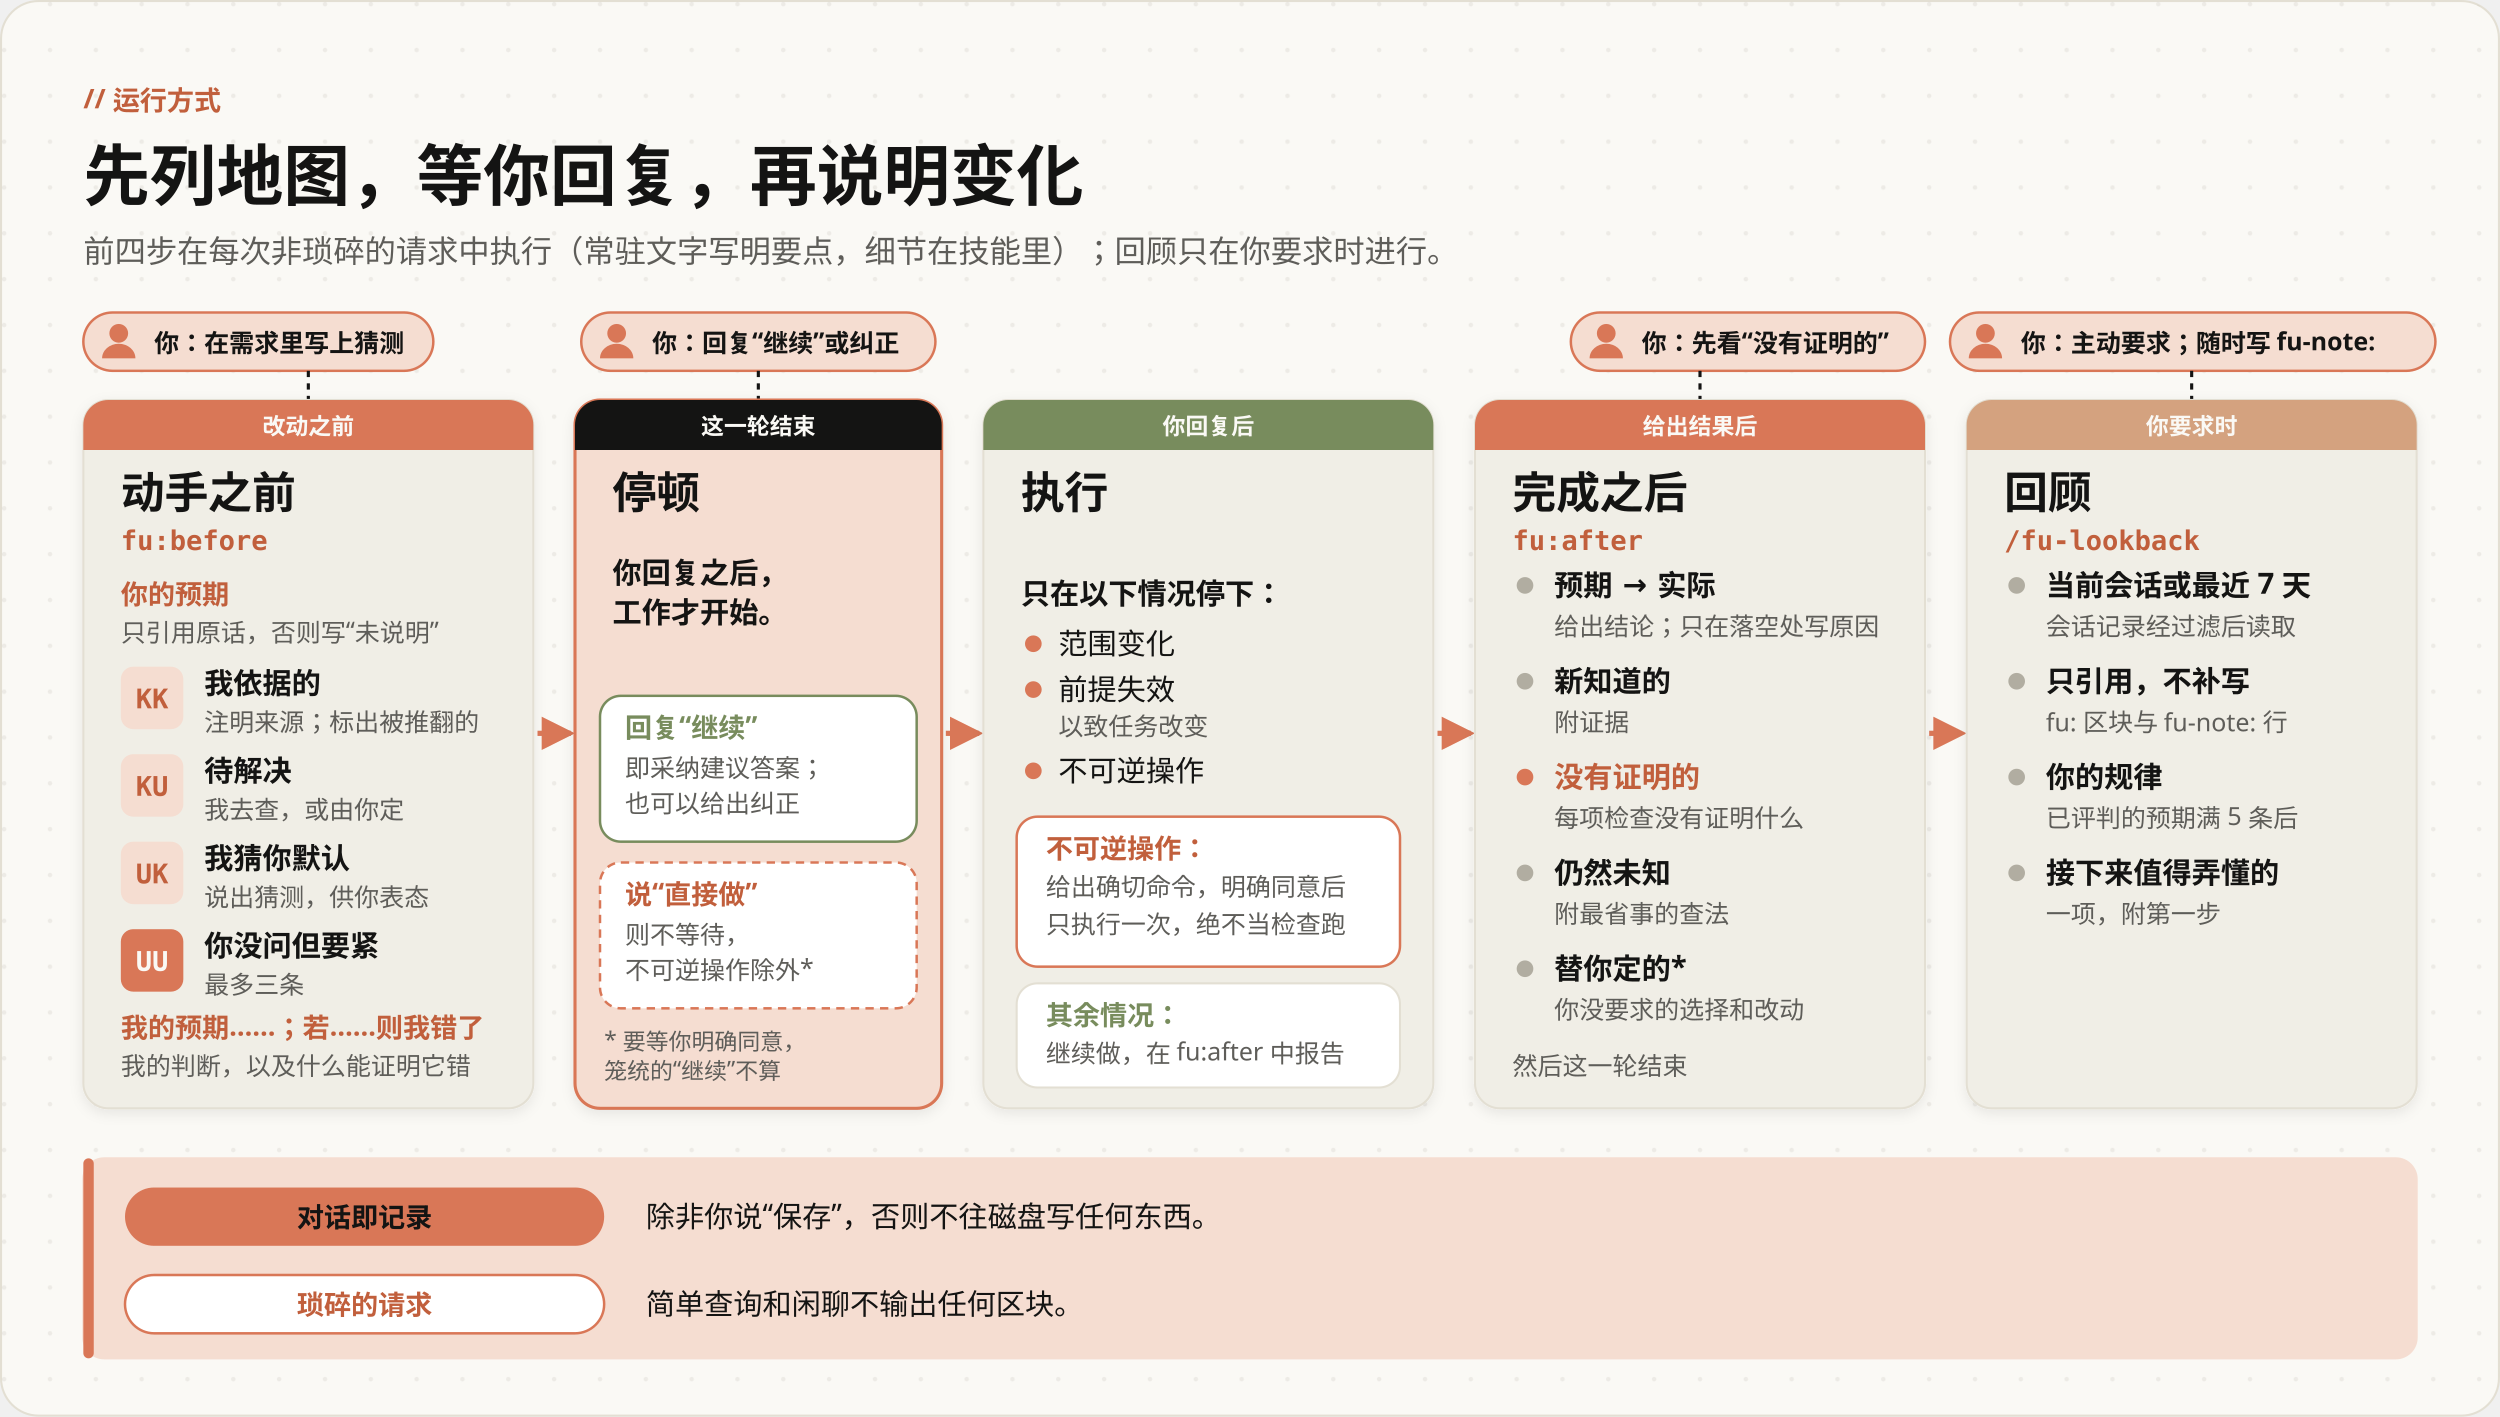
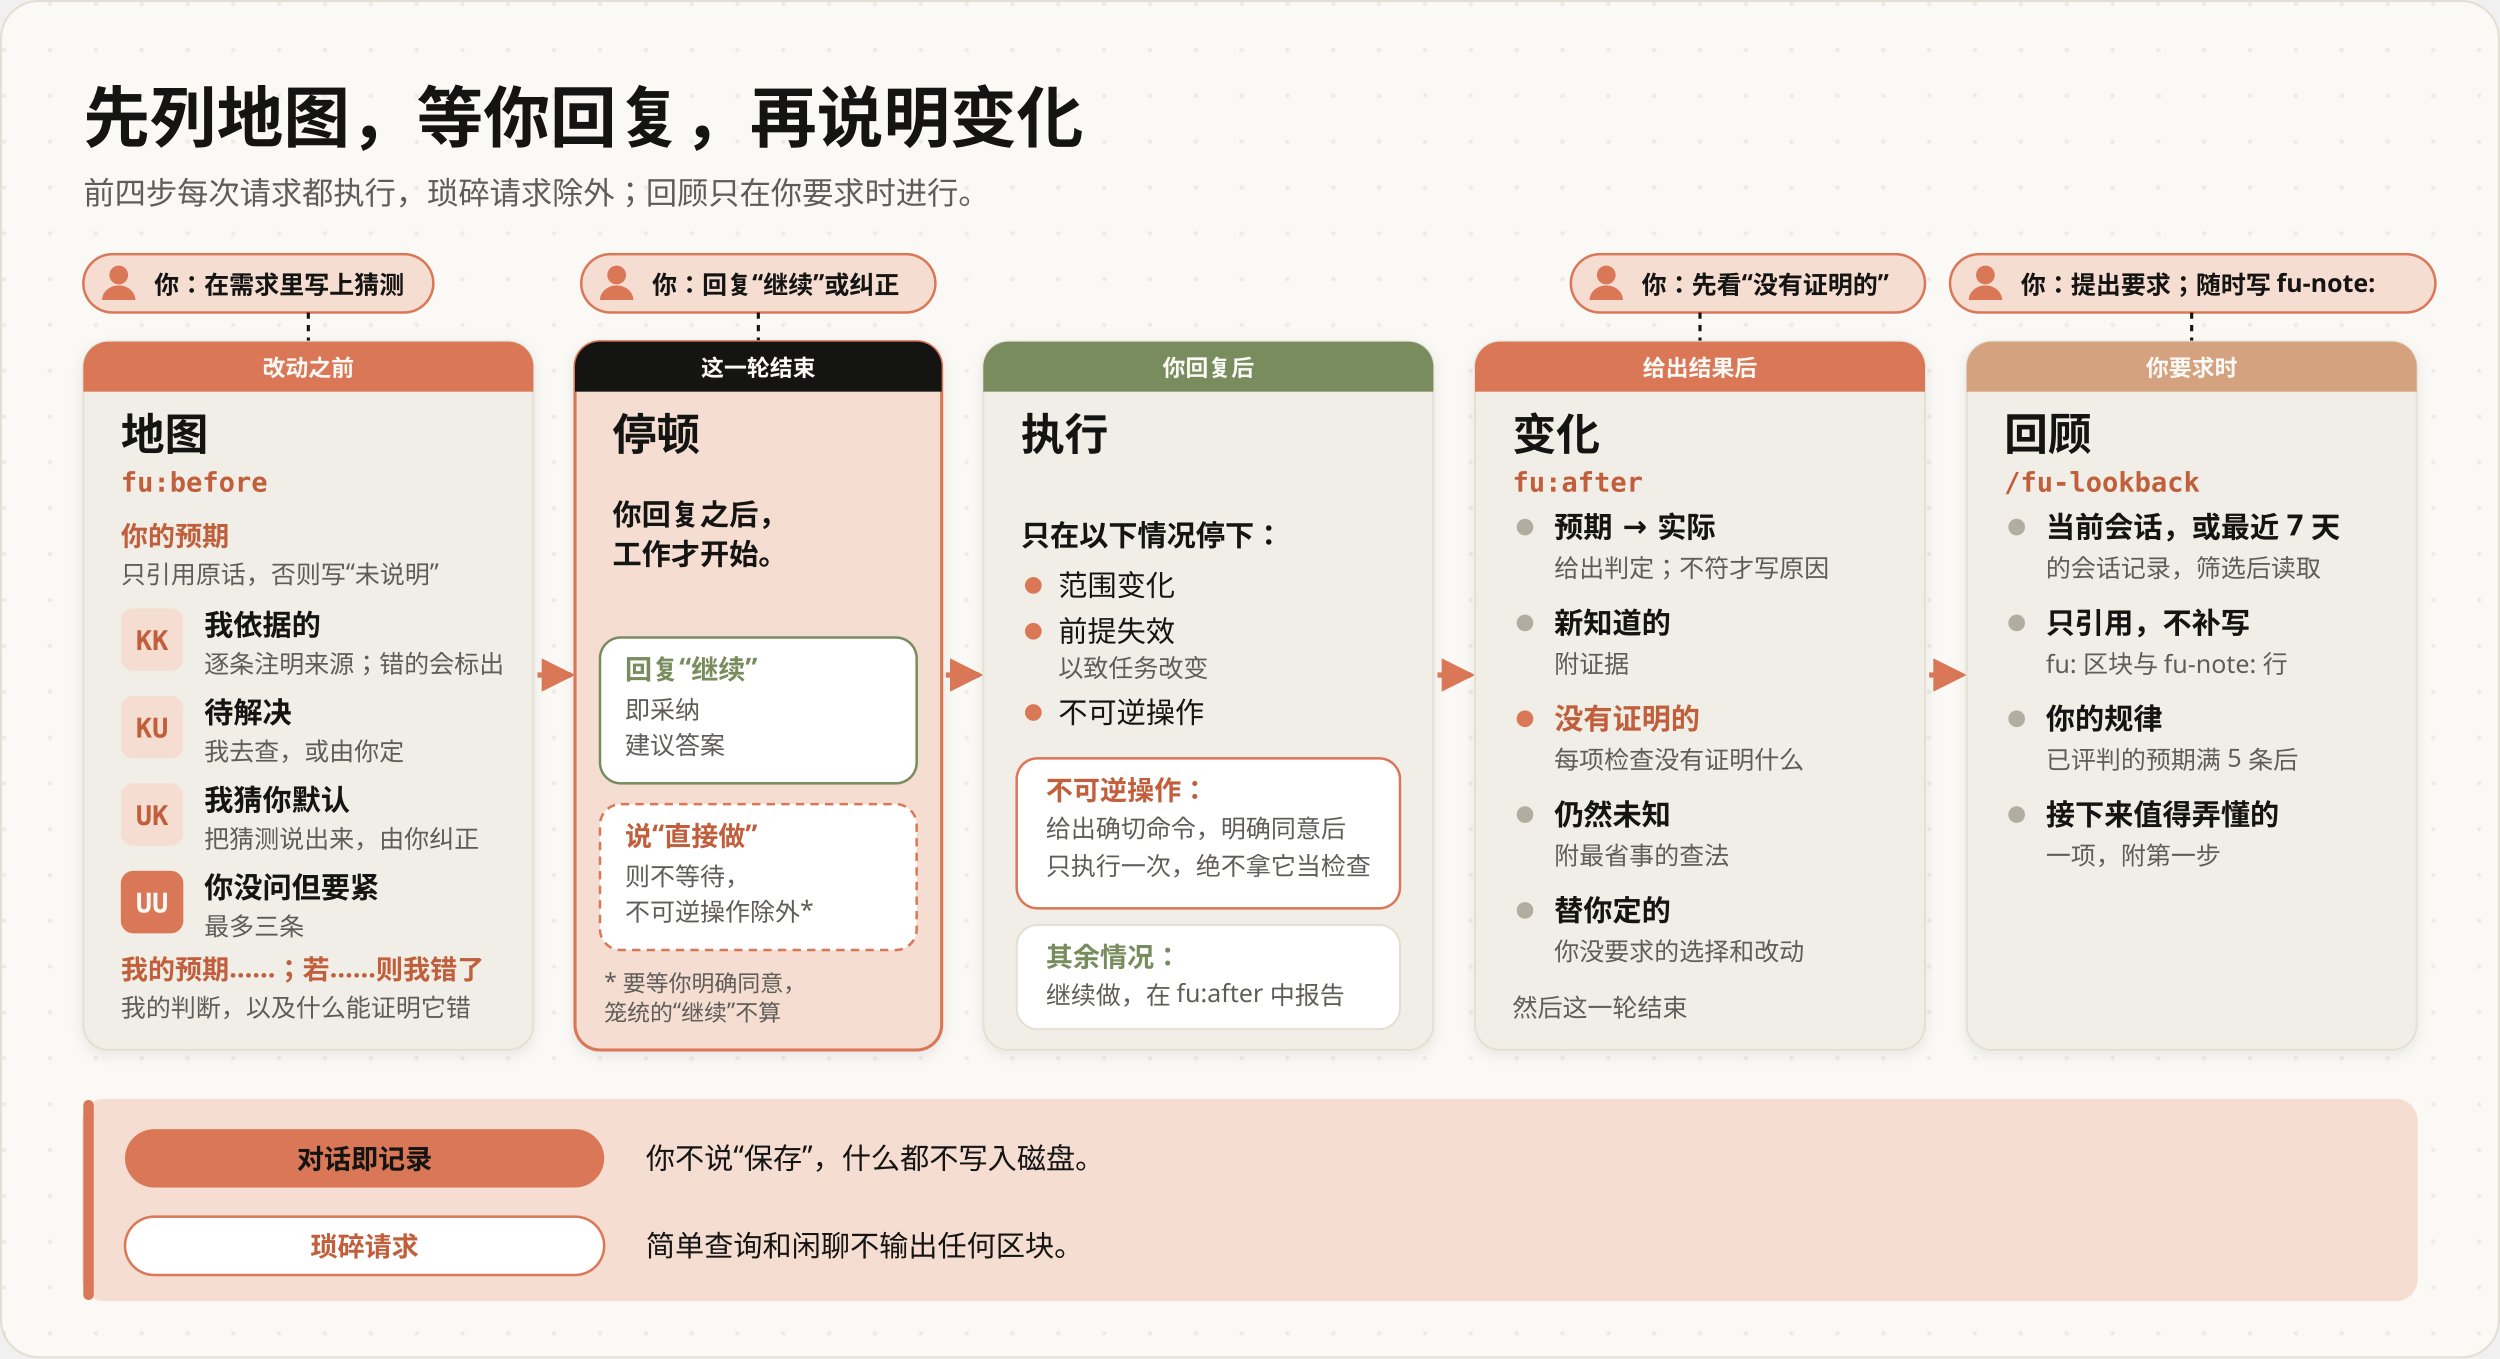
- <svg xmlns="http://www.w3.org/2000/svg" width="1200" height="680" viewBox="0 0 1200 680" role="img" aria-labelledby="t d">
+ <svg xmlns="http://www.w3.org/2000/svg" width="1200" height="652" viewBox="0 0 1200 652" role="img" aria-labelledby="t d">
  <defs>
    <marker id="ah" viewBox="0 0 10 10" refX="8" refY="5" markerWidth="8" markerHeight="8" orient="auto-start-reverse">
      <path d="M1 1L9 5L1 9z" fill="#D97757" />
    </marker>
    <marker id="ahc" viewBox="0 0 10 10" refX="8" refY="5" markerWidth="7" markerHeight="7" orient="auto-start-reverse">
      <path d="M1 1L9 5L1 9z" fill="#B1ADA1" />
    </marker>
    <marker id="ahg" viewBox="0 0 10 10" refX="8" refY="5" markerWidth="8" markerHeight="8" orient="auto-start-reverse">
      <path d="M1 1L9 5L1 9z" fill="#788C5D" />
    </marker>
    <filter id="sh" x="-5%" y="-5%" width="110%" height="120%">
      <feDropShadow dx="0" dy="2" stdDeviation="3" flood-color="#141413" flood-opacity="0.08" />
    </filter>
    <pattern id="dots" width="22" height="22" patternUnits="userSpaceOnUse">
      <circle cx="2" cy="2" r="1.1" fill="#B1ADA1" opacity="0.35" />
    </pattern>
    <linearGradient id="spec" x1="0" x2="1">
      <stop offset="0" stop-color="#788C5D" />
      <stop offset="0.5" stop-color="#D4A27F" />
      <stop offset="1" stop-color="#B5442E" />
    </linearGradient>
  </defs>
-   <rect x="0.5" y="0.5" width="1199" height="679" rx="18" fill="#FAF9F5" stroke="#E3DFD3" />
-   <rect x="0.5" y="0.5" width="1199" height="679" rx="18" fill="url(#dots)" opacity="0.5" />
-   <text x="40" y="52" font-family="Noto Sans SC, 'PingFang SC', 'Microsoft YaHei', sans-serif" font-size="13" fill="#C15F3C" font-weight="700">// 运行方式</text>
-   <text x="40" y="96" font-family="Noto Sans SC, 'PingFang SC', 'Microsoft YaHei', sans-serif" font-size="32" fill="#141413" font-weight="700">先列地图，等你回复，再说明变化</text>
-   <text x="40" y="126" font-family="Noto Sans SC, 'PingFang SC', 'Microsoft YaHei', sans-serif" font-size="15" fill="#5E5D59">前四步在每次非琐碎的请求中执行（常驻文字写明要点，细节在技能里）；回顾只在你要求时进行。</text>
-   <rect x="40" y="150" width="168" height="28" rx="14" fill="#F5DDD1" stroke="#D97757" stroke-width="1.2" />
-   <circle cx="57" cy="160" r="4.5" fill="#D97757" />
-   <path d="M49 172a8 7 0 0 1 16 0z" fill="#D97757" />
-   <text x="74" y="169" font-family="Noto Sans SC, 'PingFang SC', 'Microsoft YaHei', sans-serif" font-size="12" fill="#141413" font-weight="700">你：在需求里写上猜测</text>
-   <path d="M148.0 178L148.0 192" stroke="#141413" stroke-width="1.5" fill="none" stroke-dasharray="3 3" />
-   <rect x="279" y="150" width="170" height="28" rx="14" fill="#F5DDD1" stroke="#D97757" stroke-width="1.2" />
-   <circle cx="296" cy="160" r="4.5" fill="#D97757" />
-   <path d="M288 172a8 7 0 0 1 16 0z" fill="#D97757" />
-   <text x="313" y="169" font-family="Noto Sans SC, 'PingFang SC', 'Microsoft YaHei', sans-serif" font-size="12" fill="#141413" font-weight="700">你：回复“继续”或纠正</text>
-   <path d="M364.0 178L364.0 192" stroke="#141413" stroke-width="1.5" fill="none" stroke-dasharray="3 3" />
-   <rect x="754" y="150" width="170" height="28" rx="14" fill="#F5DDD1" stroke="#D97757" stroke-width="1.2" />
-   <circle cx="771" cy="160" r="4.5" fill="#D97757" />
-   <path d="M763 172a8 7 0 0 1 16 0z" fill="#D97757" />
-   <text x="788" y="169" font-family="Noto Sans SC, 'PingFang SC', 'Microsoft YaHei', sans-serif" font-size="12" fill="#141413" font-weight="700">你：先看“没有证明的”</text>
-   <path d="M816.0 178L816.0 192" stroke="#141413" stroke-width="1.5" fill="none" stroke-dasharray="3 3" />
-   <rect x="936" y="150" width="233" height="28" rx="14" fill="#F5DDD1" stroke="#D97757" stroke-width="1.2" />
-   <circle cx="953" cy="160" r="4.5" fill="#D97757" />
-   <path d="M945 172a8 7 0 0 1 16 0z" fill="#D97757" />
-   <text x="970" y="169" font-family="Noto Sans SC, 'PingFang SC', 'Microsoft YaHei', sans-serif" font-size="12" fill="#141413" font-weight="700">你：主动要求；随时写 fu-note:</text>
-   <path d="M1052.0 178L1052.0 192" stroke="#141413" stroke-width="1.5" fill="none" stroke-dasharray="3 3" />
-   <rect x="40" y="192" width="216" height="340" rx="12" fill="#F0EEE6" stroke="#E3DFD3" stroke-width="1" filter="url(#sh)" />
-   <path d="M40 204a12 12 0 0 1 12 -12h192a12 12 0 0 1 12 12v12H40z" fill="#D97757" />
-   <text x="148.0" y="208.5" font-family="Noto Sans SC, 'PingFang SC', 'Microsoft YaHei', sans-serif" font-size="11" fill="#FAF9F5" font-weight="700" text-anchor="middle">改动之前</text>
-   <text x="58" y="244" font-family="Noto Sans SC, 'PingFang SC', 'Microsoft YaHei', sans-serif" font-size="21" fill="#141413" font-weight="700">动手之前</text>
-   <text x="58" y="264" font-family="ui-monospace, SFMono-Regular, Menlo, Consolas, monospace" font-size="13" fill="#C15F3C" font-weight="700">fu:before</text>
-   <path d="M258 352L274 352" stroke="#D97757" stroke-width="2.5" fill="none" marker-end="url(#ah)" />
-   <rect x="276" y="192" width="176" height="340" rx="12" fill="#F5DDD1" stroke="#D97757" stroke-width="1.5" filter="url(#sh)" />
-   <path d="M276 204a12 12 0 0 1 12 -12h152a12 12 0 0 1 12 12v12H276z" fill="#141413" />
-   <text x="364.0" y="208.5" font-family="Noto Sans SC, 'PingFang SC', 'Microsoft YaHei', sans-serif" font-size="11" fill="#FAF9F5" font-weight="700" text-anchor="middle">这一轮结束</text>
-   <text x="294" y="244" font-family="Noto Sans SC, 'PingFang SC', 'Microsoft YaHei', sans-serif" font-size="21" fill="#141413" font-weight="700">停顿</text>
-   <path d="M454 352L470 352" stroke="#D97757" stroke-width="2.5" fill="none" marker-end="url(#ah)" />
-   <rect x="472" y="192" width="216" height="340" rx="12" fill="#F0EEE6" stroke="#E3DFD3" stroke-width="1" filter="url(#sh)" />
-   <path d="M472 204a12 12 0 0 1 12 -12h192a12 12 0 0 1 12 12v12H472z" fill="#788C5D" />
-   <text x="580.0" y="208.5" font-family="Noto Sans SC, 'PingFang SC', 'Microsoft YaHei', sans-serif" font-size="11" fill="#FAF9F5" font-weight="700" text-anchor="middle">你回复后</text>
-   <text x="490" y="244" font-family="Noto Sans SC, 'PingFang SC', 'Microsoft YaHei', sans-serif" font-size="21" fill="#141413" font-weight="700">执行</text>
-   <path d="M690 352L706 352" stroke="#D97757" stroke-width="2.5" fill="none" marker-end="url(#ah)" />
-   <rect x="708" y="192" width="216" height="340" rx="12" fill="#F0EEE6" stroke="#E3DFD3" stroke-width="1" filter="url(#sh)" />
-   <path d="M708 204a12 12 0 0 1 12 -12h192a12 12 0 0 1 12 12v12H708z" fill="#D97757" />
-   <text x="816.0" y="208.5" font-family="Noto Sans SC, 'PingFang SC', 'Microsoft YaHei', sans-serif" font-size="11" fill="#FAF9F5" font-weight="700" text-anchor="middle">给出结果后</text>
-   <text x="726" y="244" font-family="Noto Sans SC, 'PingFang SC', 'Microsoft YaHei', sans-serif" font-size="21" fill="#141413" font-weight="700">完成之后</text>
-   <text x="726" y="264" font-family="ui-monospace, SFMono-Regular, Menlo, Consolas, monospace" font-size="13" fill="#C15F3C" font-weight="700">fu:after</text>
-   <path d="M926 352L942 352" stroke="#D97757" stroke-width="2.5" fill="none" marker-end="url(#ah)" stroke-dasharray="4 4" />
-   <rect x="944" y="192" width="216" height="340" rx="12" fill="#F0EEE6" stroke="#E3DFD3" stroke-width="1" filter="url(#sh)" />
-   <path d="M944 204a12 12 0 0 1 12 -12h192a12 12 0 0 1 12 12v12H944z" fill="#D4A27F" />
-   <text x="1052.0" y="208.5" font-family="Noto Sans SC, 'PingFang SC', 'Microsoft YaHei', sans-serif" font-size="11" fill="#FAF9F5" font-weight="700" text-anchor="middle">你要求时</text>
-   <text x="962" y="244" font-family="Noto Sans SC, 'PingFang SC', 'Microsoft YaHei', sans-serif" font-size="21" fill="#141413" font-weight="700">回顾</text>
-   <text x="962" y="264" font-family="ui-monospace, SFMono-Regular, Menlo, Consolas, monospace" font-size="13" fill="#C15F3C" font-weight="700">/fu-lookback</text>
-   <text x="58" y="290" font-family="Noto Sans SC, 'PingFang SC', 'Microsoft YaHei', sans-serif" font-size="13" fill="#C15F3C" font-weight="700">你的预期</text>
-   <text x="58" y="308" font-family="Noto Sans SC, 'PingFang SC', 'Microsoft YaHei', sans-serif" font-size="12" fill="#5E5D59">只引用原话，否则写“未说明”</text>
-   <rect x="58" y="320" width="30" height="30" rx="6" fill="#F5DDD1" />
-   <text x="73.0" y="340.0" font-family="ui-monospace, SFMono-Regular, Menlo, Consolas, monospace" font-size="13" fill="#C15F3C" font-weight="700" text-anchor="middle">KK</text>
-   <text x="98" y="333" font-family="Noto Sans SC, 'PingFang SC', 'Microsoft YaHei', sans-serif" font-size="14" fill="#141413" font-weight="600">我依据的</text>
-   <text x="98" y="351" font-family="Noto Sans SC, 'PingFang SC', 'Microsoft YaHei', sans-serif" font-size="12" fill="#5E5D59">注明来源；标出被推翻的</text>
-   <rect x="58" y="362" width="30" height="30" rx="6" fill="#F5DDD1" />
-   <text x="73.0" y="382.0" font-family="ui-monospace, SFMono-Regular, Menlo, Consolas, monospace" font-size="13" fill="#C15F3C" font-weight="700" text-anchor="middle">KU</text>
-   <text x="98" y="375" font-family="Noto Sans SC, 'PingFang SC', 'Microsoft YaHei', sans-serif" font-size="14" fill="#141413" font-weight="600">待解决</text>
-   <text x="98" y="393" font-family="Noto Sans SC, 'PingFang SC', 'Microsoft YaHei', sans-serif" font-size="12" fill="#5E5D59">我去查，或由你定</text>
-   <rect x="58" y="404" width="30" height="30" rx="6" fill="#F5DDD1" />
-   <text x="73.0" y="424.0" font-family="ui-monospace, SFMono-Regular, Menlo, Consolas, monospace" font-size="13" fill="#C15F3C" font-weight="700" text-anchor="middle">UK</text>
-   <text x="98" y="417" font-family="Noto Sans SC, 'PingFang SC', 'Microsoft YaHei', sans-serif" font-size="14" fill="#141413" font-weight="600">我猜你默认</text>
-   <text x="98" y="435" font-family="Noto Sans SC, 'PingFang SC', 'Microsoft YaHei', sans-serif" font-size="12" fill="#5E5D59">说出猜测，供你表态</text>
-   <rect x="58" y="446" width="30" height="30" rx="6" fill="#D97757" />
-   <text x="73.0" y="466.0" font-family="ui-monospace, SFMono-Regular, Menlo, Consolas, monospace" font-size="13" fill="#FAF9F5" font-weight="700" text-anchor="middle">UU</text>
-   <text x="98" y="459" font-family="Noto Sans SC, 'PingFang SC', 'Microsoft YaHei', sans-serif" font-size="14" fill="#141413" font-weight="600">你没问但要紧</text>
-   <text x="98" y="477" font-family="Noto Sans SC, 'PingFang SC', 'Microsoft YaHei', sans-serif" font-size="12" fill="#5E5D59">最多三条</text>
-   <text x="58" y="498" font-family="Noto Sans SC, 'PingFang SC', 'Microsoft YaHei', sans-serif" font-size="13" fill="#C15F3C" font-weight="700">我的预期……；若……则我错了</text>
-   <text x="58" y="516" font-family="Noto Sans SC, 'PingFang SC', 'Microsoft YaHei', sans-serif" font-size="12" fill="#5E5D59">我的判断，以及什么能证明它错</text>
-   <text x="294" y="280" font-family="Noto Sans SC, 'PingFang SC', 'Microsoft YaHei', sans-serif" font-size="14" fill="#141413" font-weight="600">你回复之后，</text>
-   <text x="294" y="299" font-family="Noto Sans SC, 'PingFang SC', 'Microsoft YaHei', sans-serif" font-size="14" fill="#141413" font-weight="600">工作才开始。</text>
-   <rect x="288" y="334" width="152" height="70" rx="10" fill="#FFFFFF" stroke="#788C5D" stroke-width="1.2" />
-   <text x="300" y="354" font-family="Noto Sans SC, 'PingFang SC', 'Microsoft YaHei', sans-serif" font-size="13" fill="#788C5D" font-weight="700">回复“继续”</text>
-   <text x="300" y="373" font-family="Noto Sans SC, 'PingFang SC', 'Microsoft YaHei', sans-serif" font-size="12" fill="#5E5D59">即采纳建议答案；</text>
-   <text x="300" y="390" font-family="Noto Sans SC, 'PingFang SC', 'Microsoft YaHei', sans-serif" font-size="12" fill="#5E5D59">也可以给出纠正</text>
-   <rect x="288" y="414" width="152" height="70" rx="10" fill="#FFFFFF" stroke="#D97757" stroke-width="1.2" stroke-dasharray="4 3" />
-   <text x="300" y="434" font-family="Noto Sans SC, 'PingFang SC', 'Microsoft YaHei', sans-serif" font-size="13" fill="#C15F3C" font-weight="700">说“直接做”</text>
-   <text x="300" y="453" font-family="Noto Sans SC, 'PingFang SC', 'Microsoft YaHei', sans-serif" font-size="12" fill="#5E5D59">则不等待，</text>
-   <text x="300" y="470" font-family="Noto Sans SC, 'PingFang SC', 'Microsoft YaHei', sans-serif" font-size="12" fill="#5E5D59">不可逆操作除外*</text>
-   <text x="290" y="503" font-family="Noto Sans SC, 'PingFang SC', 'Microsoft YaHei', sans-serif" font-size="11" fill="#5E5D59">* 要等你明确同意，</text>
-   <text x="290" y="518" font-family="Noto Sans SC, 'PingFang SC', 'Microsoft YaHei', sans-serif" font-size="11" fill="#5E5D59">笼统的“继续”不算</text>
-   <text x="490" y="290" font-family="Noto Sans SC, 'PingFang SC', 'Microsoft YaHei', sans-serif" font-size="14" fill="#141413" font-weight="600">只在以下情况停下：</text>
-   <circle cx="496" cy="309" r="4" fill="#D97757" />
-   <text x="508" y="314" font-family="Noto Sans SC, 'PingFang SC', 'Microsoft YaHei', sans-serif" font-size="14" fill="#141413">范围变化</text>
-   <circle cx="496" cy="331" r="4" fill="#D97757" />
-   <text x="508" y="336" font-family="Noto Sans SC, 'PingFang SC', 'Microsoft YaHei', sans-serif" font-size="14" fill="#141413">前提失效</text>
-   <text x="508" y="353" font-family="Noto Sans SC, 'PingFang SC', 'Microsoft YaHei', sans-serif" font-size="12" fill="#5E5D59">以致任务改变</text>
-   <circle cx="496" cy="370" r="4" fill="#D97757" />
-   <text x="508" y="375" font-family="Noto Sans SC, 'PingFang SC', 'Microsoft YaHei', sans-serif" font-size="14" fill="#141413">不可逆操作</text>
-   <rect x="488" y="392" width="184" height="72" rx="10" fill="#FFFFFF" stroke="#D97757" stroke-width="1.2" />
-   <text x="502" y="412" font-family="Noto Sans SC, 'PingFang SC', 'Microsoft YaHei', sans-serif" font-size="13" fill="#C15F3C" font-weight="700">不可逆操作：</text>
-   <text x="502" y="430" font-family="Noto Sans SC, 'PingFang SC', 'Microsoft YaHei', sans-serif" font-size="12" fill="#5E5D59">给出确切命令，明确同意后</text>
-   <text x="502" y="448" font-family="Noto Sans SC, 'PingFang SC', 'Microsoft YaHei', sans-serif" font-size="12" fill="#5E5D59">只执行一次，绝不当检查跑</text>
-   <rect x="488" y="472" width="184" height="50" rx="10" fill="#FFFFFF" stroke="#E3DFD3" stroke-width="1" />
-   <text x="502" y="492" font-family="Noto Sans SC, 'PingFang SC', 'Microsoft YaHei', sans-serif" font-size="13" fill="#788C5D" font-weight="700">其余情况：</text>
-   <text x="502" y="510" font-family="Noto Sans SC, 'PingFang SC', 'Microsoft YaHei', sans-serif" font-size="12" fill="#5E5D59">继续做，在 fu:after 中报告</text>
-   <circle cx="732" cy="281" r="4" fill="#B1ADA1" />
-   <text x="746" y="286" font-family="Noto Sans SC, 'PingFang SC', 'Microsoft YaHei', sans-serif" font-size="14" fill="#141413" font-weight="600">预期 → 实际</text>
-   <text x="746" y="305" font-family="Noto Sans SC, 'PingFang SC', 'Microsoft YaHei', sans-serif" font-size="12" fill="#5E5D59">给出结论；只在落空处写原因</text>
-   <circle cx="732" cy="327" r="4" fill="#B1ADA1" />
-   <text x="746" y="332" font-family="Noto Sans SC, 'PingFang SC', 'Microsoft YaHei', sans-serif" font-size="14" fill="#141413" font-weight="600">新知道的</text>
-   <text x="746" y="351" font-family="Noto Sans SC, 'PingFang SC', 'Microsoft YaHei', sans-serif" font-size="12" fill="#5E5D59">附证据</text>
-   <circle cx="732" cy="373" r="4" fill="#D97757" />
-   <text x="746" y="378" font-family="Noto Sans SC, 'PingFang SC', 'Microsoft YaHei', sans-serif" font-size="14" fill="#C15F3C" font-weight="600">没有证明的</text>
-   <text x="746" y="397" font-family="Noto Sans SC, 'PingFang SC', 'Microsoft YaHei', sans-serif" font-size="12" fill="#5E5D59">每项检查没有证明什么</text>
-   <circle cx="732" cy="419" r="4" fill="#B1ADA1" />
-   <text x="746" y="424" font-family="Noto Sans SC, 'PingFang SC', 'Microsoft YaHei', sans-serif" font-size="14" fill="#141413" font-weight="600">仍然未知</text>
-   <text x="746" y="443" font-family="Noto Sans SC, 'PingFang SC', 'Microsoft YaHei', sans-serif" font-size="12" fill="#5E5D59">附最省事的查法</text>
-   <circle cx="732" cy="465" r="4" fill="#B1ADA1" />
-   <text x="746" y="470" font-family="Noto Sans SC, 'PingFang SC', 'Microsoft YaHei', sans-serif" font-size="14" fill="#141413" font-weight="600">替你定的*</text>
-   <text x="746" y="489" font-family="Noto Sans SC, 'PingFang SC', 'Microsoft YaHei', sans-serif" font-size="12" fill="#5E5D59">你没要求的选择和改动</text>
-   <text x="726" y="516" font-family="Noto Sans SC, 'PingFang SC', 'Microsoft YaHei', sans-serif" font-size="12" fill="#5E5D59">然后这一轮结束</text>
-   <circle cx="968" cy="281" r="4" fill="#B1ADA1" />
-   <text x="982" y="286" font-family="Noto Sans SC, 'PingFang SC', 'Microsoft YaHei', sans-serif" font-size="14" fill="#141413" font-weight="600">当前会话或最近 7 天</text>
-   <text x="982" y="305" font-family="Noto Sans SC, 'PingFang SC', 'Microsoft YaHei', sans-serif" font-size="12" fill="#5E5D59">会话记录经过滤后读取</text>
-   <circle cx="968" cy="327" r="4" fill="#B1ADA1" />
-   <text x="982" y="332" font-family="Noto Sans SC, 'PingFang SC', 'Microsoft YaHei', sans-serif" font-size="14" fill="#141413" font-weight="600">只引用，不补写</text>
-   <text x="982" y="351" font-family="Noto Sans SC, 'PingFang SC', 'Microsoft YaHei', sans-serif" font-size="12" fill="#5E5D59">fu: 区块与 fu-note: 行</text>
-   <circle cx="968" cy="373" r="4" fill="#B1ADA1" />
-   <text x="982" y="378" font-family="Noto Sans SC, 'PingFang SC', 'Microsoft YaHei', sans-serif" font-size="14" fill="#141413" font-weight="600">你的规律</text>
-   <text x="982" y="397" font-family="Noto Sans SC, 'PingFang SC', 'Microsoft YaHei', sans-serif" font-size="12" fill="#5E5D59">已评判的预期满 5 条后</text>
-   <circle cx="968" cy="419" r="4" fill="#B1ADA1" />
-   <text x="982" y="424" font-family="Noto Sans SC, 'PingFang SC', 'Microsoft YaHei', sans-serif" font-size="14" fill="#141413" font-weight="600">接下来值得弄懂的</text>
-   <text x="982" y="443" font-family="Noto Sans SC, 'PingFang SC', 'Microsoft YaHei', sans-serif" font-size="12" fill="#5E5D59">一项，附第一步</text>
-   <rect x="40" y="556" width="1120" height="96" rx="10" fill="#F5DDD1" stroke="#F5DDD1" stroke-width="1" />
-   <rect x="40" y="556" width="5" height="96" rx="2.5" fill="#D97757" />
-   <rect x="60" y="570" width="230" height="28" rx="14" fill="#D97757" />
-   <text x="175" y="589" font-family="Noto Sans SC, 'PingFang SC', 'Microsoft YaHei', sans-serif" font-size="13" fill="#141413" font-weight="700" text-anchor="middle">对话即记录</text>
-   <text x="310" y="589" font-family="Noto Sans SC, 'PingFang SC', 'Microsoft YaHei', sans-serif" font-size="14" fill="#141413">除非你说“保存”，否则不往磁盘写任何东西。</text>
-   <rect x="60" y="612" width="230" height="28" rx="14" fill="#FFFFFF" stroke="#D97757" stroke-width="1.2" />
-   <text x="175" y="631" font-family="Noto Sans SC, 'PingFang SC', 'Microsoft YaHei', sans-serif" font-size="13" fill="#C15F3C" font-weight="700" text-anchor="middle">琐碎的请求</text>
-   <text x="310" y="631" font-family="Noto Sans SC, 'PingFang SC', 'Microsoft YaHei', sans-serif" font-size="14" fill="#141413">简单查询和闲聊不输出任何区块。</text>
+   <rect x="0.5" y="0.5" width="1199" height="651" rx="18" fill="#FAF9F5" stroke="#E3DFD3" />
+   <rect x="0.5" y="0.5" width="1199" height="651" rx="18" fill="url(#dots)" opacity="0.5" />
+   <g transform="translate(0 -28)">
+     <text x="40" y="96" font-family="Noto Sans SC, 'PingFang SC', 'Microsoft YaHei', sans-serif" font-size="32" fill="#141413" font-weight="700">先列地图，等你回复，再说明变化</text>
+     <text x="40" y="126" font-family="Noto Sans SC, 'PingFang SC', 'Microsoft YaHei', sans-serif" font-size="15" fill="#5E5D59">前四步每次请求都执行，琐碎请求除外；回顾只在你要求时进行。</text>
+     <rect x="40" y="150" width="168" height="28" rx="14" fill="#F5DDD1" stroke="#D97757" stroke-width="1.2" />
+     <circle cx="57" cy="160" r="4.5" fill="#D97757" />
+     <path d="M49 172a8 7 0 0 1 16 0z" fill="#D97757" />
+     <text x="74" y="169" font-family="Noto Sans SC, 'PingFang SC', 'Microsoft YaHei', sans-serif" font-size="12" fill="#141413" font-weight="700">你：在需求里写上猜测</text>
+     <path d="M148.0 178L148.0 192" stroke="#141413" stroke-width="1.5" fill="none" stroke-dasharray="3 3" />
+     <rect x="279" y="150" width="170" height="28" rx="14" fill="#F5DDD1" stroke="#D97757" stroke-width="1.2" />
+     <circle cx="296" cy="160" r="4.5" fill="#D97757" />
+     <path d="M288 172a8 7 0 0 1 16 0z" fill="#D97757" />
+     <text x="313" y="169" font-family="Noto Sans SC, 'PingFang SC', 'Microsoft YaHei', sans-serif" font-size="12" fill="#141413" font-weight="700">你：回复“继续”或纠正</text>
+     <path d="M364.0 178L364.0 192" stroke="#141413" stroke-width="1.5" fill="none" stroke-dasharray="3 3" />
+     <rect x="754" y="150" width="170" height="28" rx="14" fill="#F5DDD1" stroke="#D97757" stroke-width="1.2" />
+     <circle cx="771" cy="160" r="4.5" fill="#D97757" />
+     <path d="M763 172a8 7 0 0 1 16 0z" fill="#D97757" />
+     <text x="788" y="169" font-family="Noto Sans SC, 'PingFang SC', 'Microsoft YaHei', sans-serif" font-size="12" fill="#141413" font-weight="700">你：先看“没有证明的”</text>
+     <path d="M816.0 178L816.0 192" stroke="#141413" stroke-width="1.5" fill="none" stroke-dasharray="3 3" />
+     <rect x="936" y="150" width="233" height="28" rx="14" fill="#F5DDD1" stroke="#D97757" stroke-width="1.2" />
+     <circle cx="953" cy="160" r="4.5" fill="#D97757" />
+     <path d="M945 172a8 7 0 0 1 16 0z" fill="#D97757" />
+     <text x="970" y="169" font-family="Noto Sans SC, 'PingFang SC', 'Microsoft YaHei', sans-serif" font-size="12" fill="#141413" font-weight="700">你：提出要求；随时写 fu-note:</text>
+     <path d="M1052.0 178L1052.0 192" stroke="#141413" stroke-width="1.5" fill="none" stroke-dasharray="3 3" />
+     <rect x="40" y="192" width="216" height="340" rx="12" fill="#F0EEE6" stroke="#E3DFD3" stroke-width="1" filter="url(#sh)" />
+     <path d="M40 204a12 12 0 0 1 12 -12h192a12 12 0 0 1 12 12v12H40z" fill="#D97757" />
+     <text x="148.0" y="208.5" font-family="Noto Sans SC, 'PingFang SC', 'Microsoft YaHei', sans-serif" font-size="11" fill="#FAF9F5" font-weight="700" text-anchor="middle">改动之前</text>
+     <text x="58" y="244" font-family="Noto Sans SC, 'PingFang SC', 'Microsoft YaHei', sans-serif" font-size="21" fill="#141413" font-weight="700">地图</text>
+     <text x="58" y="264" font-family="ui-monospace, SFMono-Regular, Menlo, Consolas, monospace" font-size="13" fill="#C15F3C" font-weight="700">fu:before</text>
+     <path d="M258 352L274 352" stroke="#D97757" stroke-width="2.5" fill="none" marker-end="url(#ah)" />
+     <rect x="276" y="192" width="176" height="340" rx="12" fill="#F5DDD1" stroke="#D97757" stroke-width="1.5" filter="url(#sh)" />
+     <path d="M276 204a12 12 0 0 1 12 -12h152a12 12 0 0 1 12 12v12H276z" fill="#141413" />
+     <text x="364.0" y="208.5" font-family="Noto Sans SC, 'PingFang SC', 'Microsoft YaHei', sans-serif" font-size="11" fill="#FAF9F5" font-weight="700" text-anchor="middle">这一轮结束</text>
+     <text x="294" y="244" font-family="Noto Sans SC, 'PingFang SC', 'Microsoft YaHei', sans-serif" font-size="21" fill="#141413" font-weight="700">停顿</text>
+     <path d="M454 352L470 352" stroke="#D97757" stroke-width="2.5" fill="none" marker-end="url(#ah)" />
+     <rect x="472" y="192" width="216" height="340" rx="12" fill="#F0EEE6" stroke="#E3DFD3" stroke-width="1" filter="url(#sh)" />
+     <path d="M472 204a12 12 0 0 1 12 -12h192a12 12 0 0 1 12 12v12H472z" fill="#788C5D" />
+     <text x="580.0" y="208.5" font-family="Noto Sans SC, 'PingFang SC', 'Microsoft YaHei', sans-serif" font-size="11" fill="#FAF9F5" font-weight="700" text-anchor="middle">你回复后</text>
+     <text x="490" y="244" font-family="Noto Sans SC, 'PingFang SC', 'Microsoft YaHei', sans-serif" font-size="21" fill="#141413" font-weight="700">执行</text>
+     <path d="M690 352L706 352" stroke="#D97757" stroke-width="2.5" fill="none" marker-end="url(#ah)" />
+     <rect x="708" y="192" width="216" height="340" rx="12" fill="#F0EEE6" stroke="#E3DFD3" stroke-width="1" filter="url(#sh)" />
+     <path d="M708 204a12 12 0 0 1 12 -12h192a12 12 0 0 1 12 12v12H708z" fill="#D97757" />
+     <text x="816.0" y="208.5" font-family="Noto Sans SC, 'PingFang SC', 'Microsoft YaHei', sans-serif" font-size="11" fill="#FAF9F5" font-weight="700" text-anchor="middle">给出结果后</text>
+     <text x="726" y="244" font-family="Noto Sans SC, 'PingFang SC', 'Microsoft YaHei', sans-serif" font-size="21" fill="#141413" font-weight="700">变化</text>
+     <text x="726" y="264" font-family="ui-monospace, SFMono-Regular, Menlo, Consolas, monospace" font-size="13" fill="#C15F3C" font-weight="700">fu:after</text>
+     <path d="M926 352L942 352" stroke="#D97757" stroke-width="2.5" fill="none" marker-end="url(#ah)" stroke-dasharray="4 4" />
+     <rect x="944" y="192" width="216" height="340" rx="12" fill="#F0EEE6" stroke="#E3DFD3" stroke-width="1" filter="url(#sh)" />
+     <path d="M944 204a12 12 0 0 1 12 -12h192a12 12 0 0 1 12 12v12H944z" fill="#D4A27F" />
+     <text x="1052.0" y="208.5" font-family="Noto Sans SC, 'PingFang SC', 'Microsoft YaHei', sans-serif" font-size="11" fill="#FAF9F5" font-weight="700" text-anchor="middle">你要求时</text>
+     <text x="962" y="244" font-family="Noto Sans SC, 'PingFang SC', 'Microsoft YaHei', sans-serif" font-size="21" fill="#141413" font-weight="700">回顾</text>
+     <text x="962" y="264" font-family="ui-monospace, SFMono-Regular, Menlo, Consolas, monospace" font-size="13" fill="#C15F3C" font-weight="700">/fu-lookback</text>
+     <text x="58" y="290" font-family="Noto Sans SC, 'PingFang SC', 'Microsoft YaHei', sans-serif" font-size="13" fill="#C15F3C" font-weight="700">你的预期</text>
+     <text x="58" y="308" font-family="Noto Sans SC, 'PingFang SC', 'Microsoft YaHei', sans-serif" font-size="12" fill="#5E5D59">只引用原话，否则写“未说明”</text>
+     <rect x="58" y="320" width="30" height="30" rx="6" fill="#F5DDD1" />
+     <text x="73.0" y="340.0" font-family="ui-monospace, SFMono-Regular, Menlo, Consolas, monospace" font-size="13" fill="#C15F3C" font-weight="700" text-anchor="middle">KK</text>
+     <text x="98" y="333" font-family="Noto Sans SC, 'PingFang SC', 'Microsoft YaHei', sans-serif" font-size="14" fill="#141413" font-weight="600">我依据的</text>
+     <text x="98" y="351" font-family="Noto Sans SC, 'PingFang SC', 'Microsoft YaHei', sans-serif" font-size="12" fill="#5E5D59">逐条注明来源；错的会标出</text>
+     <rect x="58" y="362" width="30" height="30" rx="6" fill="#F5DDD1" />
+     <text x="73.0" y="382.0" font-family="ui-monospace, SFMono-Regular, Menlo, Consolas, monospace" font-size="13" fill="#C15F3C" font-weight="700" text-anchor="middle">KU</text>
+     <text x="98" y="375" font-family="Noto Sans SC, 'PingFang SC', 'Microsoft YaHei', sans-serif" font-size="14" fill="#141413" font-weight="600">待解决</text>
+     <text x="98" y="393" font-family="Noto Sans SC, 'PingFang SC', 'Microsoft YaHei', sans-serif" font-size="12" fill="#5E5D59">我去查，或由你定</text>
+     <rect x="58" y="404" width="30" height="30" rx="6" fill="#F5DDD1" />
+     <text x="73.0" y="424.0" font-family="ui-monospace, SFMono-Regular, Menlo, Consolas, monospace" font-size="13" fill="#C15F3C" font-weight="700" text-anchor="middle">UK</text>
+     <text x="98" y="417" font-family="Noto Sans SC, 'PingFang SC', 'Microsoft YaHei', sans-serif" font-size="14" fill="#141413" font-weight="600">我猜你默认</text>
+     <text x="98" y="435" font-family="Noto Sans SC, 'PingFang SC', 'Microsoft YaHei', sans-serif" font-size="12" fill="#5E5D59">把猜测说出来，由你纠正</text>
+     <rect x="58" y="446" width="30" height="30" rx="6" fill="#D97757" />
+     <text x="73.0" y="466.0" font-family="ui-monospace, SFMono-Regular, Menlo, Consolas, monospace" font-size="13" fill="#FAF9F5" font-weight="700" text-anchor="middle">UU</text>
+     <text x="98" y="459" font-family="Noto Sans SC, 'PingFang SC', 'Microsoft YaHei', sans-serif" font-size="14" fill="#141413" font-weight="600">你没问但要紧</text>
+     <text x="98" y="477" font-family="Noto Sans SC, 'PingFang SC', 'Microsoft YaHei', sans-serif" font-size="12" fill="#5E5D59">最多三条</text>
+     <text x="58" y="498" font-family="Noto Sans SC, 'PingFang SC', 'Microsoft YaHei', sans-serif" font-size="13" fill="#C15F3C" font-weight="700">我的预期……；若……则我错了</text>
+     <text x="58" y="516" font-family="Noto Sans SC, 'PingFang SC', 'Microsoft YaHei', sans-serif" font-size="12" fill="#5E5D59">我的判断，以及什么能证明它错</text>
+     <text x="294" y="280" font-family="Noto Sans SC, 'PingFang SC', 'Microsoft YaHei', sans-serif" font-size="14" fill="#141413" font-weight="600">你回复之后，</text>
+     <text x="294" y="299" font-family="Noto Sans SC, 'PingFang SC', 'Microsoft YaHei', sans-serif" font-size="14" fill="#141413" font-weight="600">工作才开始。</text>
+     <rect x="288" y="334" width="152" height="70" rx="10" fill="#FFFFFF" stroke="#788C5D" stroke-width="1.2" />
+     <text x="300" y="354" font-family="Noto Sans SC, 'PingFang SC', 'Microsoft YaHei', sans-serif" font-size="13" fill="#788C5D" font-weight="700">回复“继续”</text>
+     <text x="300" y="373" font-family="Noto Sans SC, 'PingFang SC', 'Microsoft YaHei', sans-serif" font-size="12" fill="#5E5D59">即采纳</text>
+     <text x="300" y="390" font-family="Noto Sans SC, 'PingFang SC', 'Microsoft YaHei', sans-serif" font-size="12" fill="#5E5D59">建议答案</text>
+     <rect x="288" y="414" width="152" height="70" rx="10" fill="#FFFFFF" stroke="#D97757" stroke-width="1.2" stroke-dasharray="4 3" />
+     <text x="300" y="434" font-family="Noto Sans SC, 'PingFang SC', 'Microsoft YaHei', sans-serif" font-size="13" fill="#C15F3C" font-weight="700">说“直接做”</text>
+     <text x="300" y="453" font-family="Noto Sans SC, 'PingFang SC', 'Microsoft YaHei', sans-serif" font-size="12" fill="#5E5D59">则不等待，</text>
+     <text x="300" y="470" font-family="Noto Sans SC, 'PingFang SC', 'Microsoft YaHei', sans-serif" font-size="12" fill="#5E5D59">不可逆操作除外*</text>
+     <text x="290" y="503" font-family="Noto Sans SC, 'PingFang SC', 'Microsoft YaHei', sans-serif" font-size="11" fill="#5E5D59">* 要等你明确同意，</text>
+     <text x="290" y="518" font-family="Noto Sans SC, 'PingFang SC', 'Microsoft YaHei', sans-serif" font-size="11" fill="#5E5D59">笼统的“继续”不算</text>
+     <text x="490" y="290" font-family="Noto Sans SC, 'PingFang SC', 'Microsoft YaHei', sans-serif" font-size="14" fill="#141413" font-weight="600">只在以下情况停下：</text>
+     <circle cx="496" cy="309" r="4" fill="#D97757" />
+     <text x="508" y="314" font-family="Noto Sans SC, 'PingFang SC', 'Microsoft YaHei', sans-serif" font-size="14" fill="#141413">范围变化</text>
+     <circle cx="496" cy="331" r="4" fill="#D97757" />
+     <text x="508" y="336" font-family="Noto Sans SC, 'PingFang SC', 'Microsoft YaHei', sans-serif" font-size="14" fill="#141413">前提失效</text>
+     <text x="508" y="353" font-family="Noto Sans SC, 'PingFang SC', 'Microsoft YaHei', sans-serif" font-size="12" fill="#5E5D59">以致任务改变</text>
+     <circle cx="496" cy="370" r="4" fill="#D97757" />
+     <text x="508" y="375" font-family="Noto Sans SC, 'PingFang SC', 'Microsoft YaHei', sans-serif" font-size="14" fill="#141413">不可逆操作</text>
+     <rect x="488" y="392" width="184" height="72" rx="10" fill="#FFFFFF" stroke="#D97757" stroke-width="1.2" />
+     <text x="502" y="412" font-family="Noto Sans SC, 'PingFang SC', 'Microsoft YaHei', sans-serif" font-size="13" fill="#C15F3C" font-weight="700">不可逆操作：</text>
+     <text x="502" y="430" font-family="Noto Sans SC, 'PingFang SC', 'Microsoft YaHei', sans-serif" font-size="12" fill="#5E5D59">给出确切命令，明确同意后</text>
+     <text x="502" y="448" font-family="Noto Sans SC, 'PingFang SC', 'Microsoft YaHei', sans-serif" font-size="12" fill="#5E5D59">只执行一次，绝不拿它当检查</text>
+     <rect x="488" y="472" width="184" height="50" rx="10" fill="#FFFFFF" stroke="#E3DFD3" stroke-width="1" />
+     <text x="502" y="492" font-family="Noto Sans SC, 'PingFang SC', 'Microsoft YaHei', sans-serif" font-size="13" fill="#788C5D" font-weight="700">其余情况：</text>
+     <text x="502" y="510" font-family="Noto Sans SC, 'PingFang SC', 'Microsoft YaHei', sans-serif" font-size="12" fill="#5E5D59">继续做，在 fu:after 中报告</text>
+     <circle cx="732" cy="281" r="4" fill="#B1ADA1" />
+     <text x="746" y="286" font-family="Noto Sans SC, 'PingFang SC', 'Microsoft YaHei', sans-serif" font-size="14" fill="#141413" font-weight="600">预期 → 实际</text>
+     <text x="746" y="305" font-family="Noto Sans SC, 'PingFang SC', 'Microsoft YaHei', sans-serif" font-size="12" fill="#5E5D59">给出判定；不符才写原因</text>
+     <circle cx="732" cy="327" r="4" fill="#B1ADA1" />
+     <text x="746" y="332" font-family="Noto Sans SC, 'PingFang SC', 'Microsoft YaHei', sans-serif" font-size="14" fill="#141413" font-weight="600">新知道的</text>
+     <text x="746" y="351" font-family="Noto Sans SC, 'PingFang SC', 'Microsoft YaHei', sans-serif" font-size="12" fill="#5E5D59">附证据</text>
+     <circle cx="732" cy="373" r="4" fill="#D97757" />
+     <text x="746" y="378" font-family="Noto Sans SC, 'PingFang SC', 'Microsoft YaHei', sans-serif" font-size="14" fill="#C15F3C" font-weight="600">没有证明的</text>
+     <text x="746" y="397" font-family="Noto Sans SC, 'PingFang SC', 'Microsoft YaHei', sans-serif" font-size="12" fill="#5E5D59">每项检查没有证明什么</text>
+     <circle cx="732" cy="419" r="4" fill="#B1ADA1" />
+     <text x="746" y="424" font-family="Noto Sans SC, 'PingFang SC', 'Microsoft YaHei', sans-serif" font-size="14" fill="#141413" font-weight="600">仍然未知</text>
+     <text x="746" y="443" font-family="Noto Sans SC, 'PingFang SC', 'Microsoft YaHei', sans-serif" font-size="12" fill="#5E5D59">附最省事的查法</text>
+     <circle cx="732" cy="465" r="4" fill="#B1ADA1" />
+     <text x="746" y="470" font-family="Noto Sans SC, 'PingFang SC', 'Microsoft YaHei', sans-serif" font-size="14" fill="#141413" font-weight="600">替你定的</text>
+     <text x="746" y="489" font-family="Noto Sans SC, 'PingFang SC', 'Microsoft YaHei', sans-serif" font-size="12" fill="#5E5D59">你没要求的选择和改动</text>
+     <text x="726" y="516" font-family="Noto Sans SC, 'PingFang SC', 'Microsoft YaHei', sans-serif" font-size="12" fill="#5E5D59">然后这一轮结束</text>
+     <circle cx="968" cy="281" r="4" fill="#B1ADA1" />
+     <text x="982" y="286" font-family="Noto Sans SC, 'PingFang SC', 'Microsoft YaHei', sans-serif" font-size="14" fill="#141413" font-weight="600">当前会话，或最近 7 天</text>
+     <text x="982" y="305" font-family="Noto Sans SC, 'PingFang SC', 'Microsoft YaHei', sans-serif" font-size="12" fill="#5E5D59">的会话记录，筛选后读取</text>
+     <circle cx="968" cy="327" r="4" fill="#B1ADA1" />
+     <text x="982" y="332" font-family="Noto Sans SC, 'PingFang SC', 'Microsoft YaHei', sans-serif" font-size="14" fill="#141413" font-weight="600">只引用，不补写</text>
+     <text x="982" y="351" font-family="Noto Sans SC, 'PingFang SC', 'Microsoft YaHei', sans-serif" font-size="12" fill="#5E5D59">fu: 区块与 fu-note: 行</text>
+     <circle cx="968" cy="373" r="4" fill="#B1ADA1" />
+     <text x="982" y="378" font-family="Noto Sans SC, 'PingFang SC', 'Microsoft YaHei', sans-serif" font-size="14" fill="#141413" font-weight="600">你的规律</text>
+     <text x="982" y="397" font-family="Noto Sans SC, 'PingFang SC', 'Microsoft YaHei', sans-serif" font-size="12" fill="#5E5D59">已评判的预期满 5 条后</text>
+     <circle cx="968" cy="419" r="4" fill="#B1ADA1" />
+     <text x="982" y="424" font-family="Noto Sans SC, 'PingFang SC', 'Microsoft YaHei', sans-serif" font-size="14" fill="#141413" font-weight="600">接下来值得弄懂的</text>
+     <text x="982" y="443" font-family="Noto Sans SC, 'PingFang SC', 'Microsoft YaHei', sans-serif" font-size="12" fill="#5E5D59">一项，附第一步</text>
+     <rect x="40" y="556" width="1120" height="96" rx="10" fill="#F5DDD1" stroke="#F5DDD1" stroke-width="1" />
+     <rect x="40" y="556" width="5" height="96" rx="2.5" fill="#D97757" />
+     <rect x="60" y="570" width="230" height="28" rx="14" fill="#D97757" />
+     <text x="175" y="589" font-family="Noto Sans SC, 'PingFang SC', 'Microsoft YaHei', sans-serif" font-size="13" fill="#141413" font-weight="700" text-anchor="middle">对话即记录</text>
+     <text x="310" y="589" font-family="Noto Sans SC, 'PingFang SC', 'Microsoft YaHei', sans-serif" font-size="14" fill="#141413">你不说“保存”，什么都不写入磁盘。</text>
+     <rect x="60" y="612" width="230" height="28" rx="14" fill="#FFFFFF" stroke="#D97757" stroke-width="1.2" />
+     <text x="175" y="631" font-family="Noto Sans SC, 'PingFang SC', 'Microsoft YaHei', sans-serif" font-size="13" fill="#C15F3C" font-weight="700" text-anchor="middle">琐碎请求</text>
+     <text x="310" y="631" font-family="Noto Sans SC, 'PingFang SC', 'Microsoft YaHei', sans-serif" font-size="14" fill="#141413">简单查询和闲聊不输出任何区块。</text>
+   </g>
</svg>
